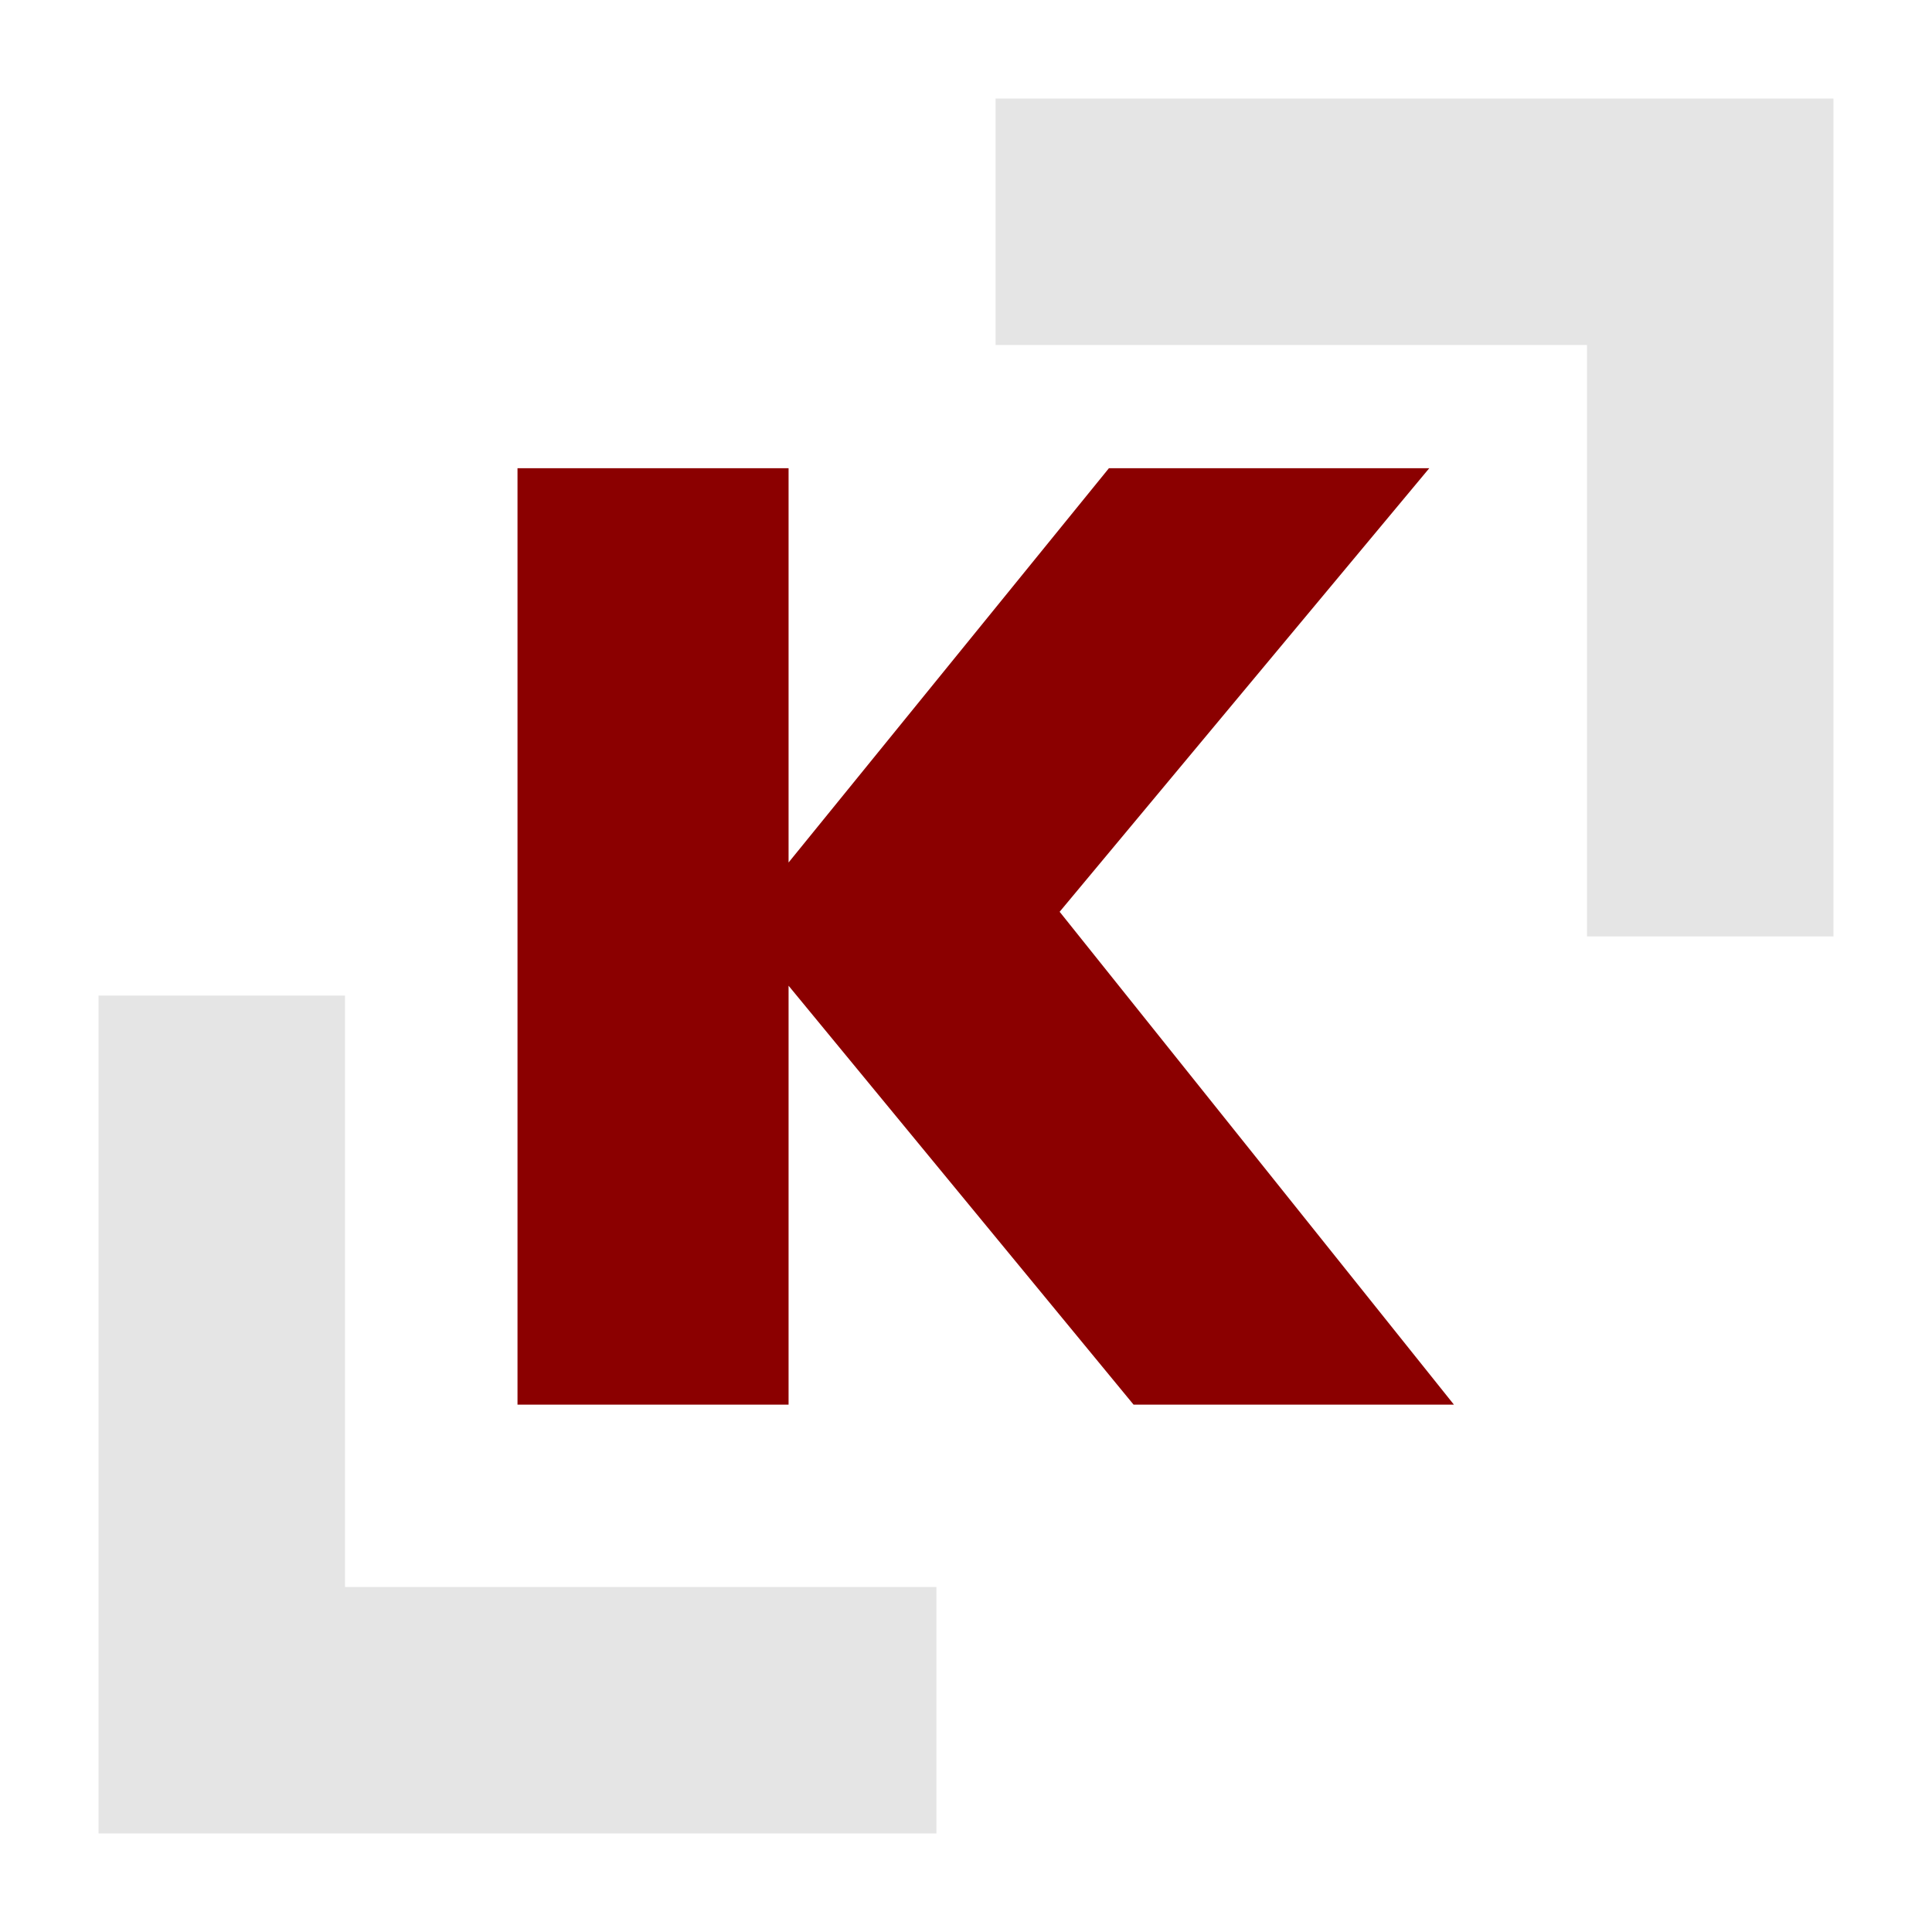
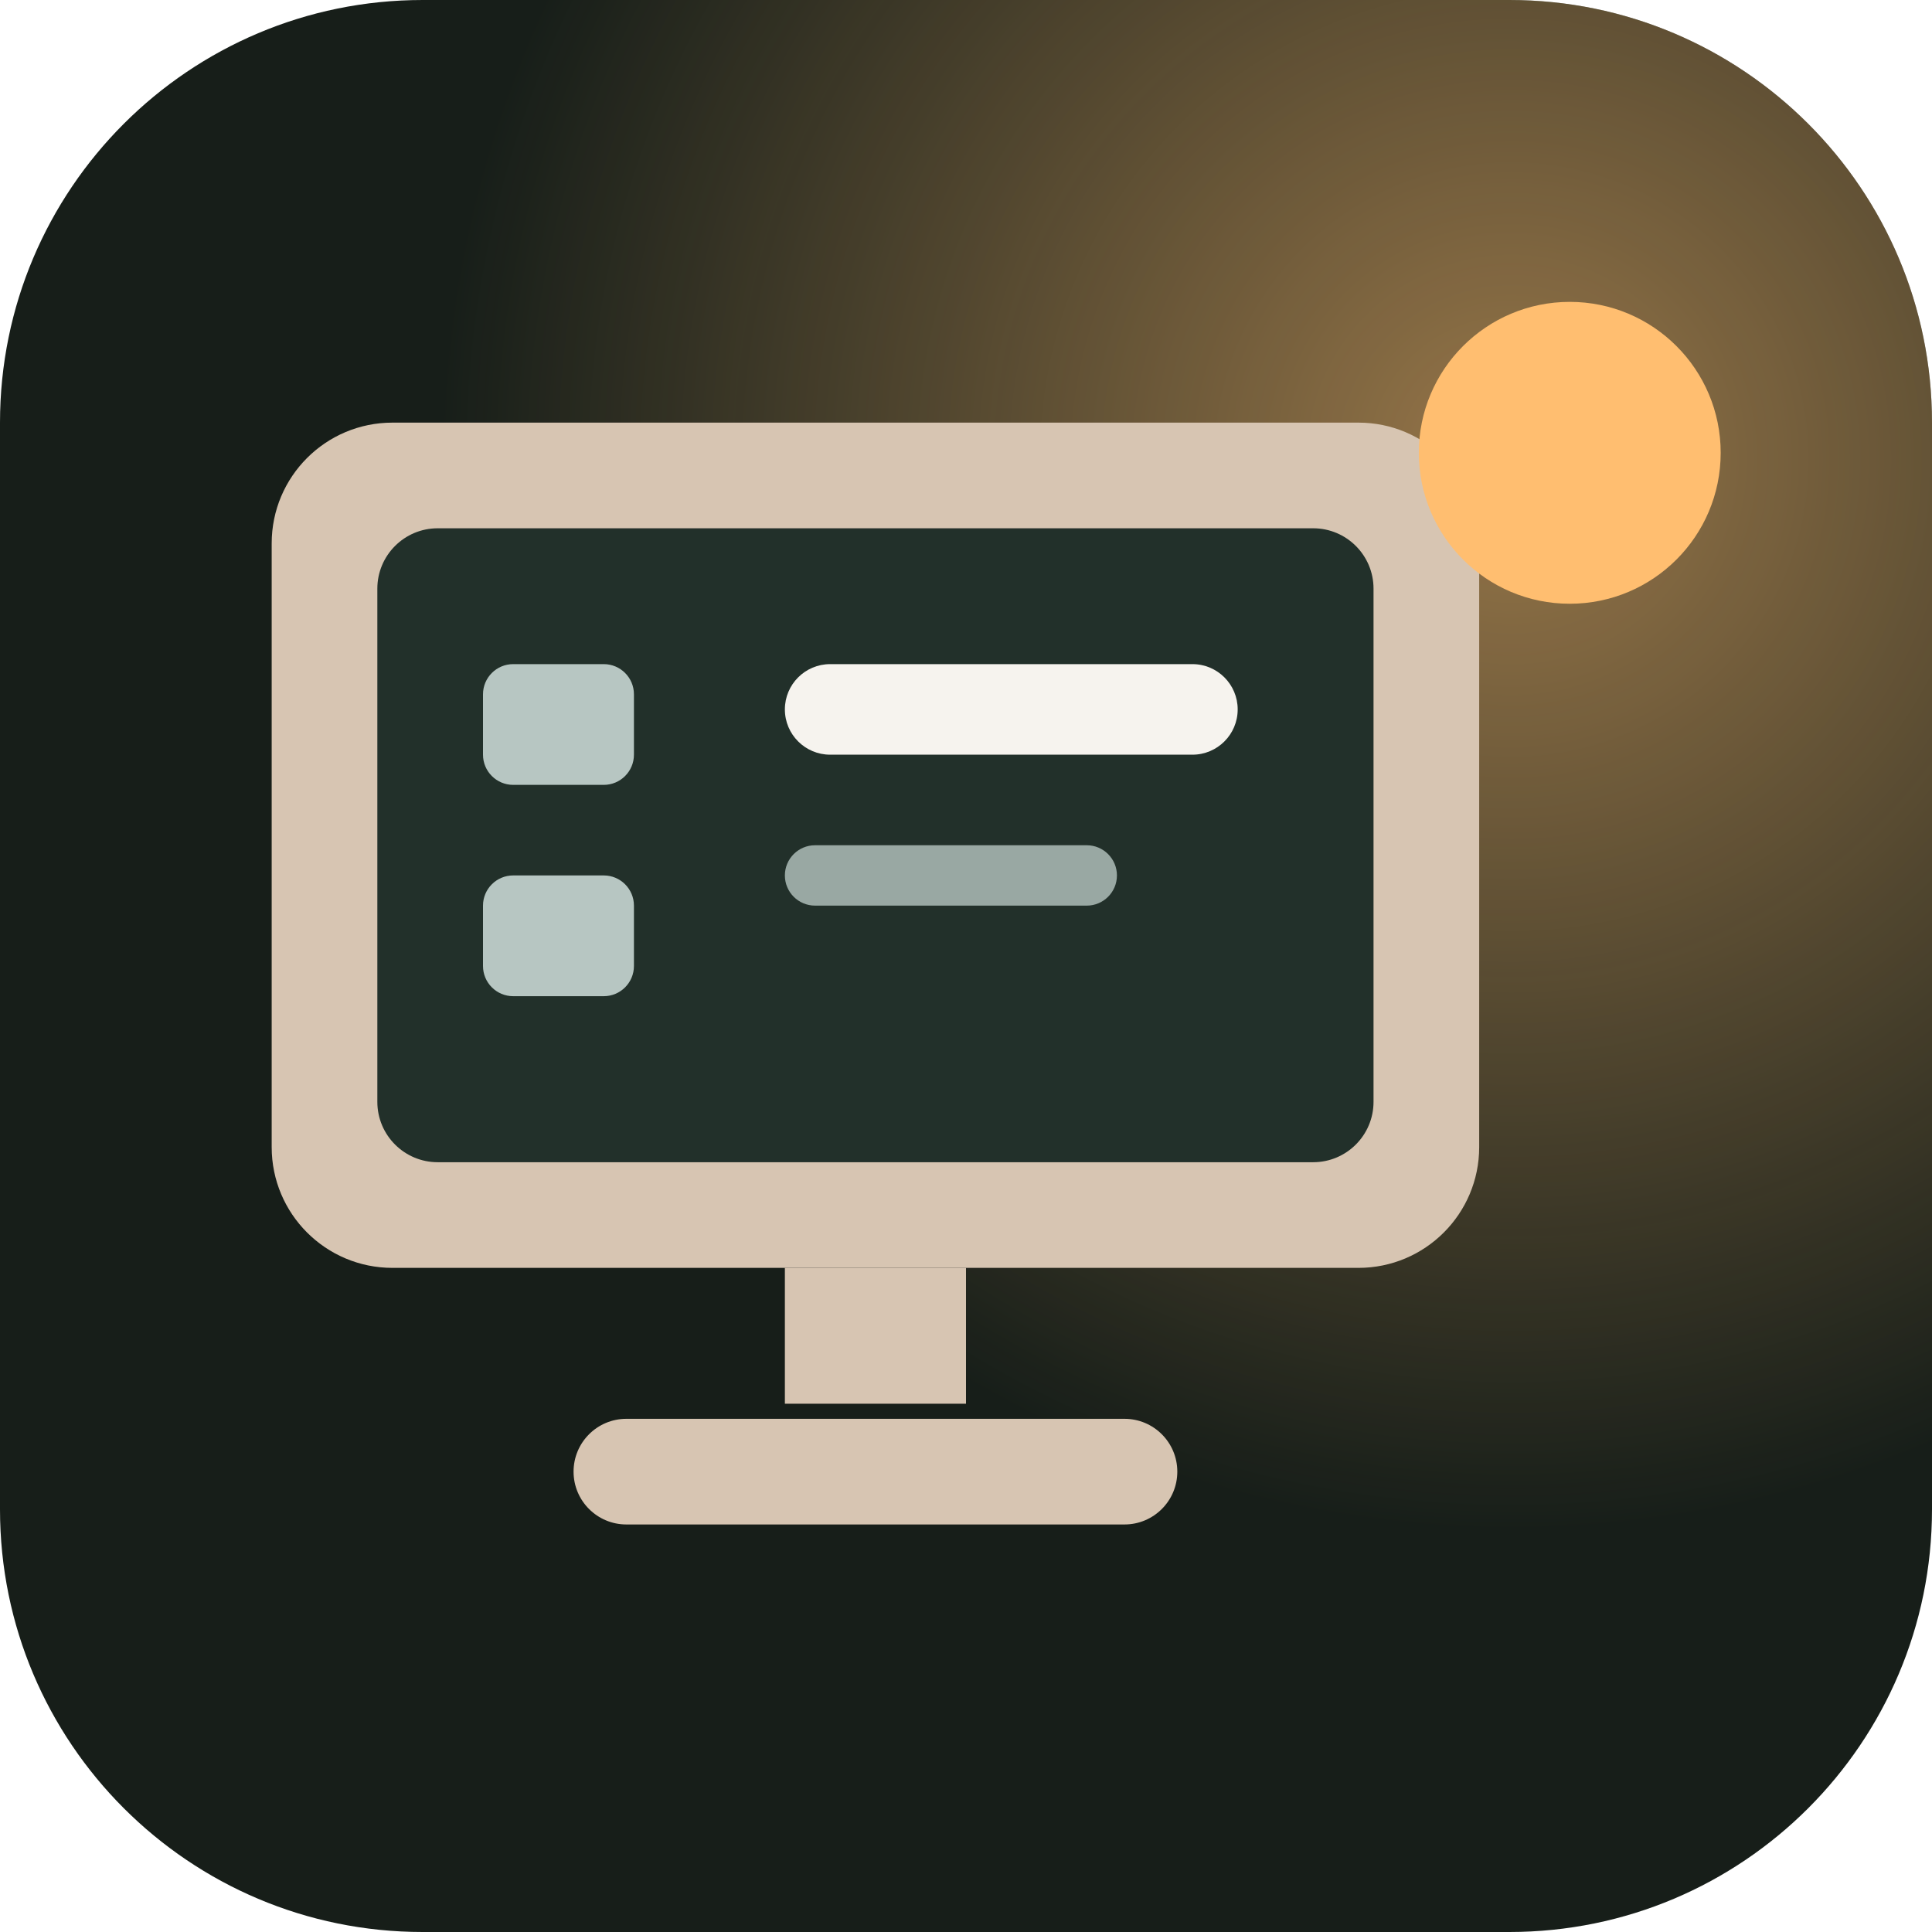
- <svg xmlns="http://www.w3.org/2000/svg" viewBox="60 60 392 392">
+ <svg xmlns="http://www.w3.org/2000/svg" viewBox="0 0 64 64">
  <defs>
-     <style>
-       .crimson-fill { fill: #8b0000; } 
-       .gray-fill { fill: #e5e5e5; }   
-     </style>
+     <radialGradient id="glow" cx="0.78" cy="0.24" r="0.55">
+       <stop offset="0" stop-color="#ffbe70" stop-opacity=".55" />
+       <stop offset="1" stop-color="#ffbe70" stop-opacity="0" />
+     </radialGradient>
  </defs>
-   <polygon class="gray-fill" points="262,80 432,80 432,250 382,250 382,130 262,130" />
-   <polygon class="gray-fill" points="80,262 130,262 130,382 250,382 250,432 80,432" />
-   <path class="crimson-fill" d="     M 165,155      h 55      v 80      l 65,-80      h 65      l -75,90      l 80,100      h -65      l -70,-85      v 85      h -55      Z" />
+   <rect width="64" height="64" rx="14" fill="#171e19" />
+   <rect width="64" height="64" rx="14" fill="url(#glow)" />
+   <rect x="9" y="14" width="40" height="28" rx="4" fill="#d7c5b2" />
+   <rect x="12.5" y="17.5" width="33" height="21" rx="2" fill="#22302a" />
+   <rect x="16" y="22" width="5" height="4" rx="1" fill="#b7c6c2" />
+   <rect x="16" y="29" width="5" height="4" rx="1" fill="#b7c6c2" />
+   <rect x="26" y="22" width="15" height="3" rx="1.5" fill="#f6f3ee" />
+   <rect x="26" y="28" width="11" height="2" rx="1" fill="#b7c6c2" opacity=".8" />
+   <rect x="26" y="9.5" width="6" height="4.5" fill="#d7c5b2" transform="translate(0 32.5)" />
+   <rect x="19" y="47" width="20" height="3.5" rx="1.75" fill="#d7c5b2" />
+   <circle cx="52" cy="15" r="5" fill="#ffbe70" />
</svg>
